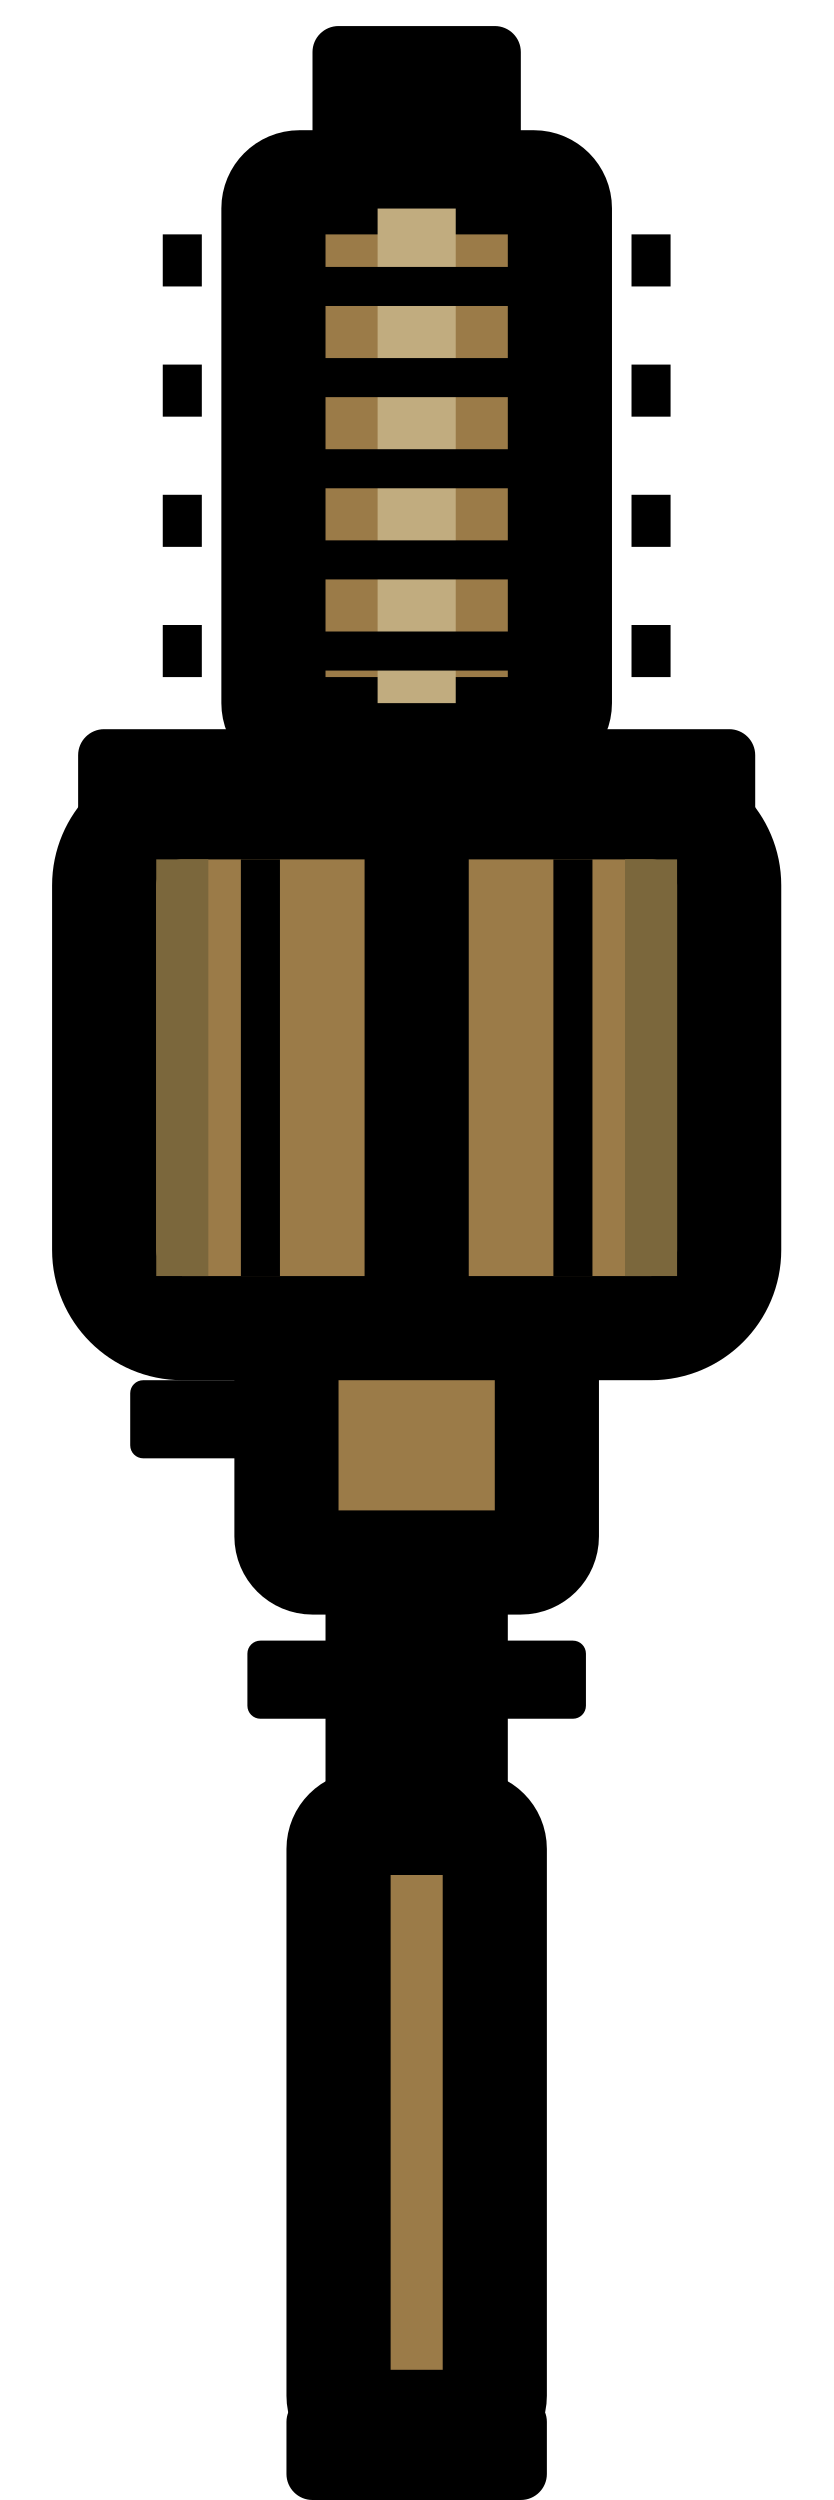
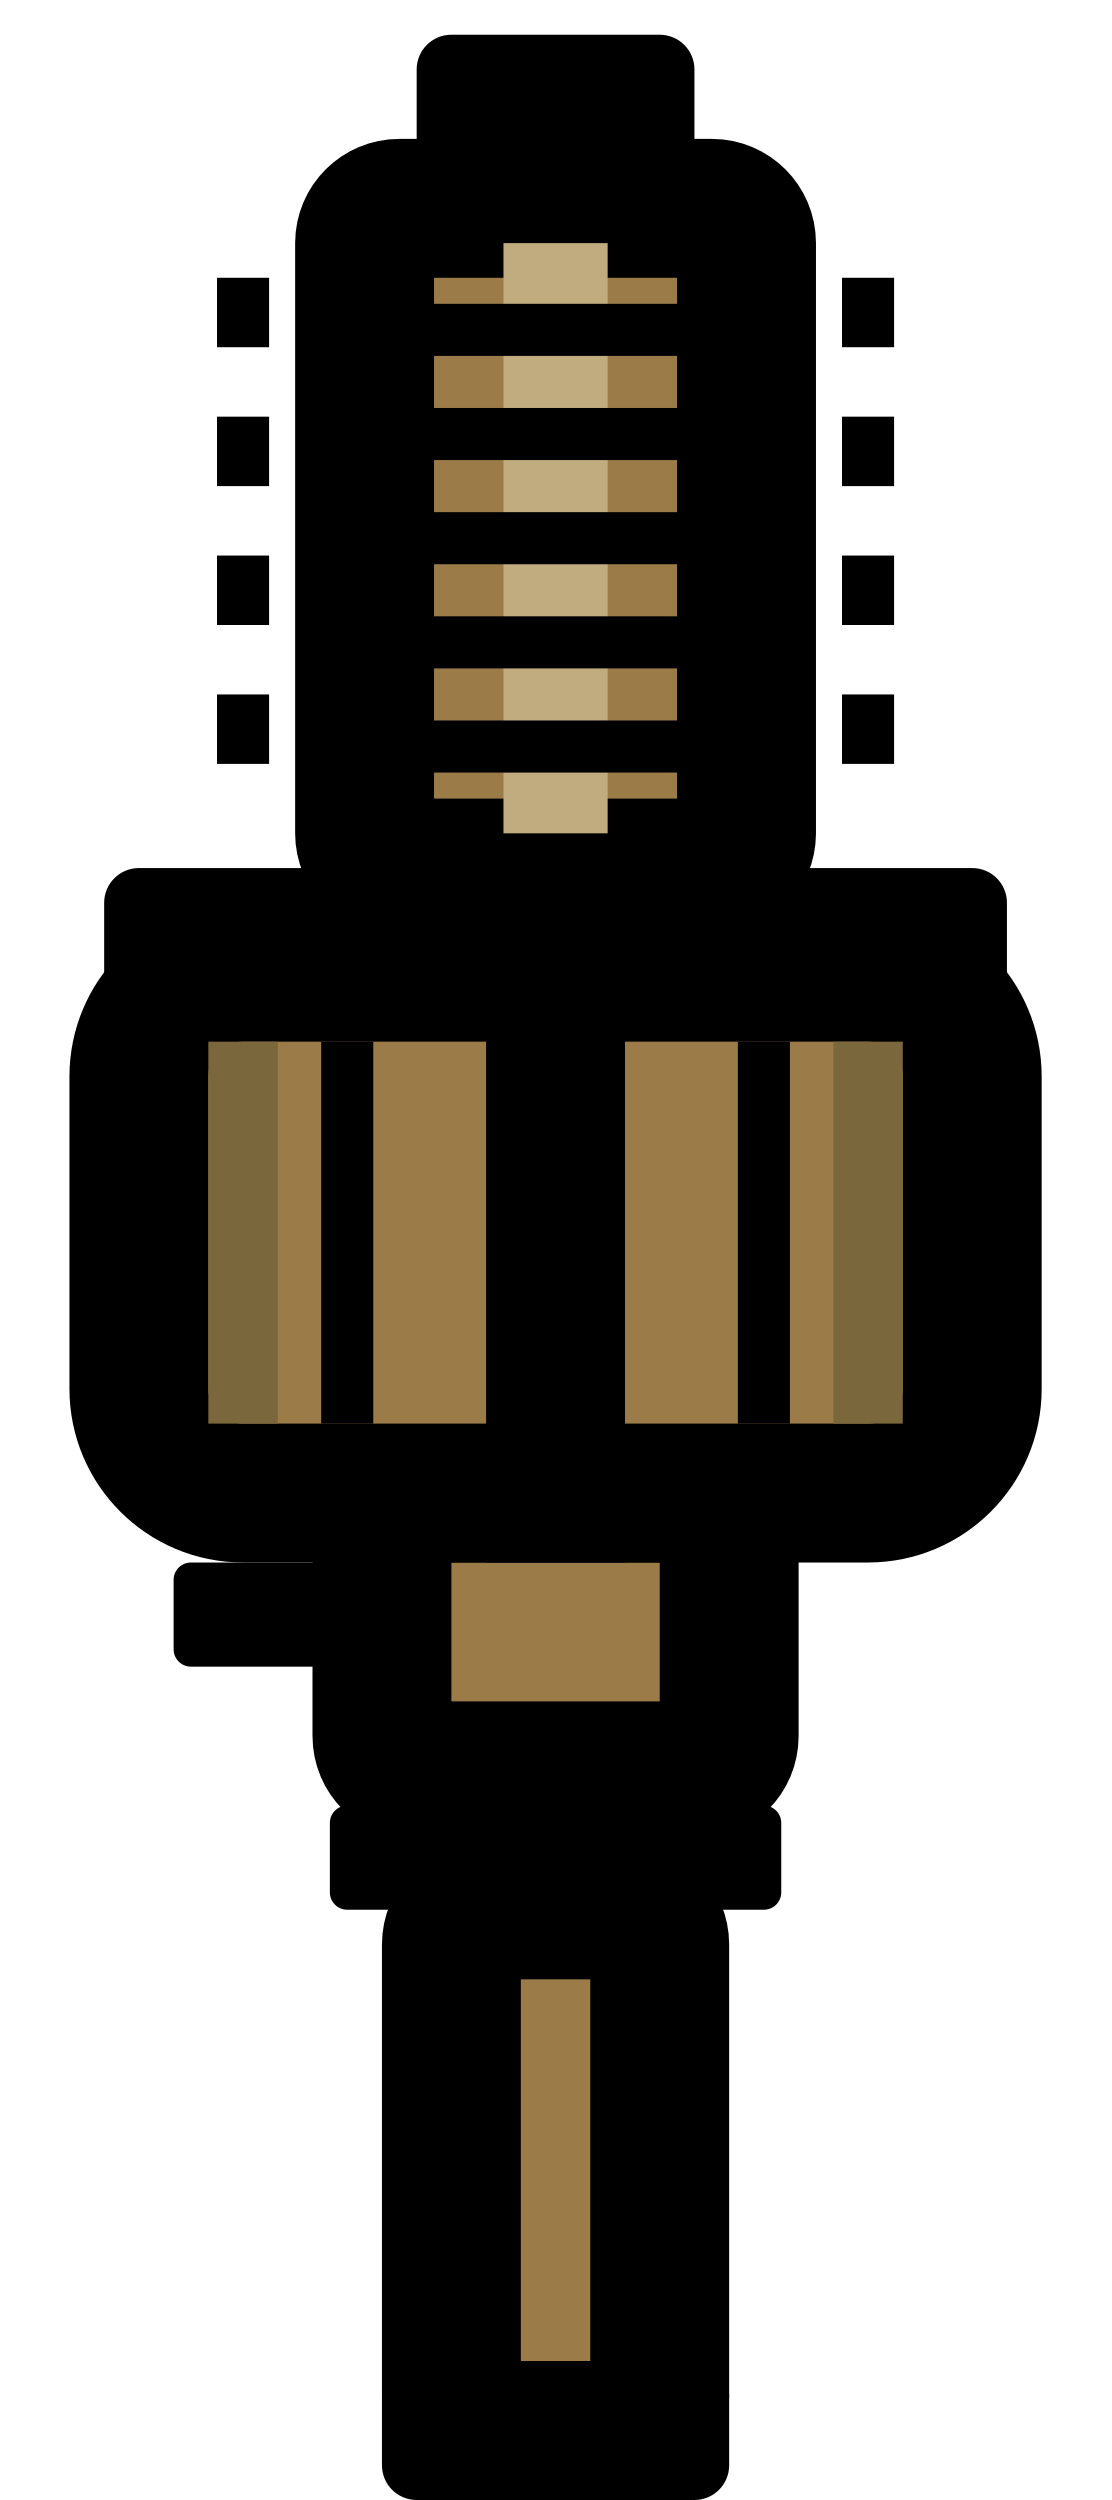
- <svg xmlns="http://www.w3.org/2000/svg" width="64" height="192" viewBox="0 0 64 192">
-   <rect x="26" y="140" width="12" height="46" rx="2" fill="#9b7b48" stroke="#000" stroke-width="8" />
-   <rect x="22" y="184" width="20" height="8" rx="2" fill="#000" />
-   <rect x="25" y="118" width="14" height="26" fill="#000" />
-   <rect x="19" y="126" width="26" height="6" rx="1" fill="#000" />
-   <rect x="22" y="100" width="20" height="20" rx="2" fill="#9b7b48" stroke="#000" stroke-width="8" />
-   <rect x="10" y="106" width="10" height="6" rx="1" fill="#000" />
-   <rect x="8" y="62" width="48" height="40" rx="6" fill="#9b7b48" stroke="#000" stroke-width="8" />
-   <rect x="12" y="66" width="4" height="32" fill="#7b673c" />
-   <rect x="48" y="66" width="4" height="32" fill="#7b673c" />
-   <path d="M20 66v32M44 66v32" stroke="#000" stroke-width="3" />
-   <rect x="28" y="58" width="8" height="46" fill="#000" />
-   <rect x="6" y="56" width="52" height="8" rx="2" fill="#000" />
-   <rect x="21" y="14" width="22" height="42" rx="2" fill="#9b7b48" stroke="#000" stroke-width="8" />
-   <rect x="29" y="16" width="6" height="38" fill="#c1ac7f" />
-   <path d="M23 22h18M23 29h18M23 36h18M23 43h18M23 50h18" stroke="#000" stroke-width="3" />
-   <path d="M14 18v4M14 28v4M14 38v4M14 48v4M50 18v4M50 28v4M50 38v4M50 48v4" stroke="#000" stroke-width="3" />
-   <rect x="24" y="2" width="16" height="14" rx="2" fill="#000" />
+ <svg xmlns="http://www.w3.org/2000/svg" width="64" height="144" viewBox="0 0 64 144">
+   <rect x="26" y="110" width="12" height="30" rx="2" fill="#9b7b48" stroke="#000" stroke-width="8" />
+   <rect x="22" y="136" width="20" height="8" rx="2" fill="#000" />
+   <rect x="25" y="98" width="14" height="16" fill="#000" />
+   <rect x="19" y="104" width="26" height="6" rx="1" fill="#000" />
+   <rect x="22" y="86" width="20" height="16" rx="2" fill="#9b7b48" stroke="#000" stroke-width="8" />
+   <rect x="10" y="90" width="10" height="6" rx="1" fill="#000" />
+   <rect x="8" y="56" width="48" height="30" rx="6" fill="#9b7b48" stroke="#000" stroke-width="8" />
+   <rect x="12" y="60" width="4" height="22" fill="#7b673c" />
+   <rect x="48" y="60" width="4" height="22" fill="#7b673c" />
+   <path d="M20 60v22M44 60v22" stroke="#000" stroke-width="3" />
+   <rect x="28" y="52" width="8" height="38" fill="#000" />
+   <rect x="6" y="50" width="52" height="8" rx="2" fill="#000" />
+   <rect x="21" y="12" width="22" height="38" rx="2" fill="#9b7b48" stroke="#000" stroke-width="8" />
+   <rect x="29" y="14" width="6" height="34" fill="#c1ac7f" />
+   <path d="M23 19h18M23 25h18M23 31h18M23 37h18M23 43h18" stroke="#000" stroke-width="3" />
+   <path d="M14 16v4M14 24v4M14 32v4M14 40v4M50 16v4M50 24v4M50 32v4M50 40v4" stroke="#000" stroke-width="3" />
+   <rect x="24" y="2" width="16" height="12" rx="2" fill="#000" />
</svg>
